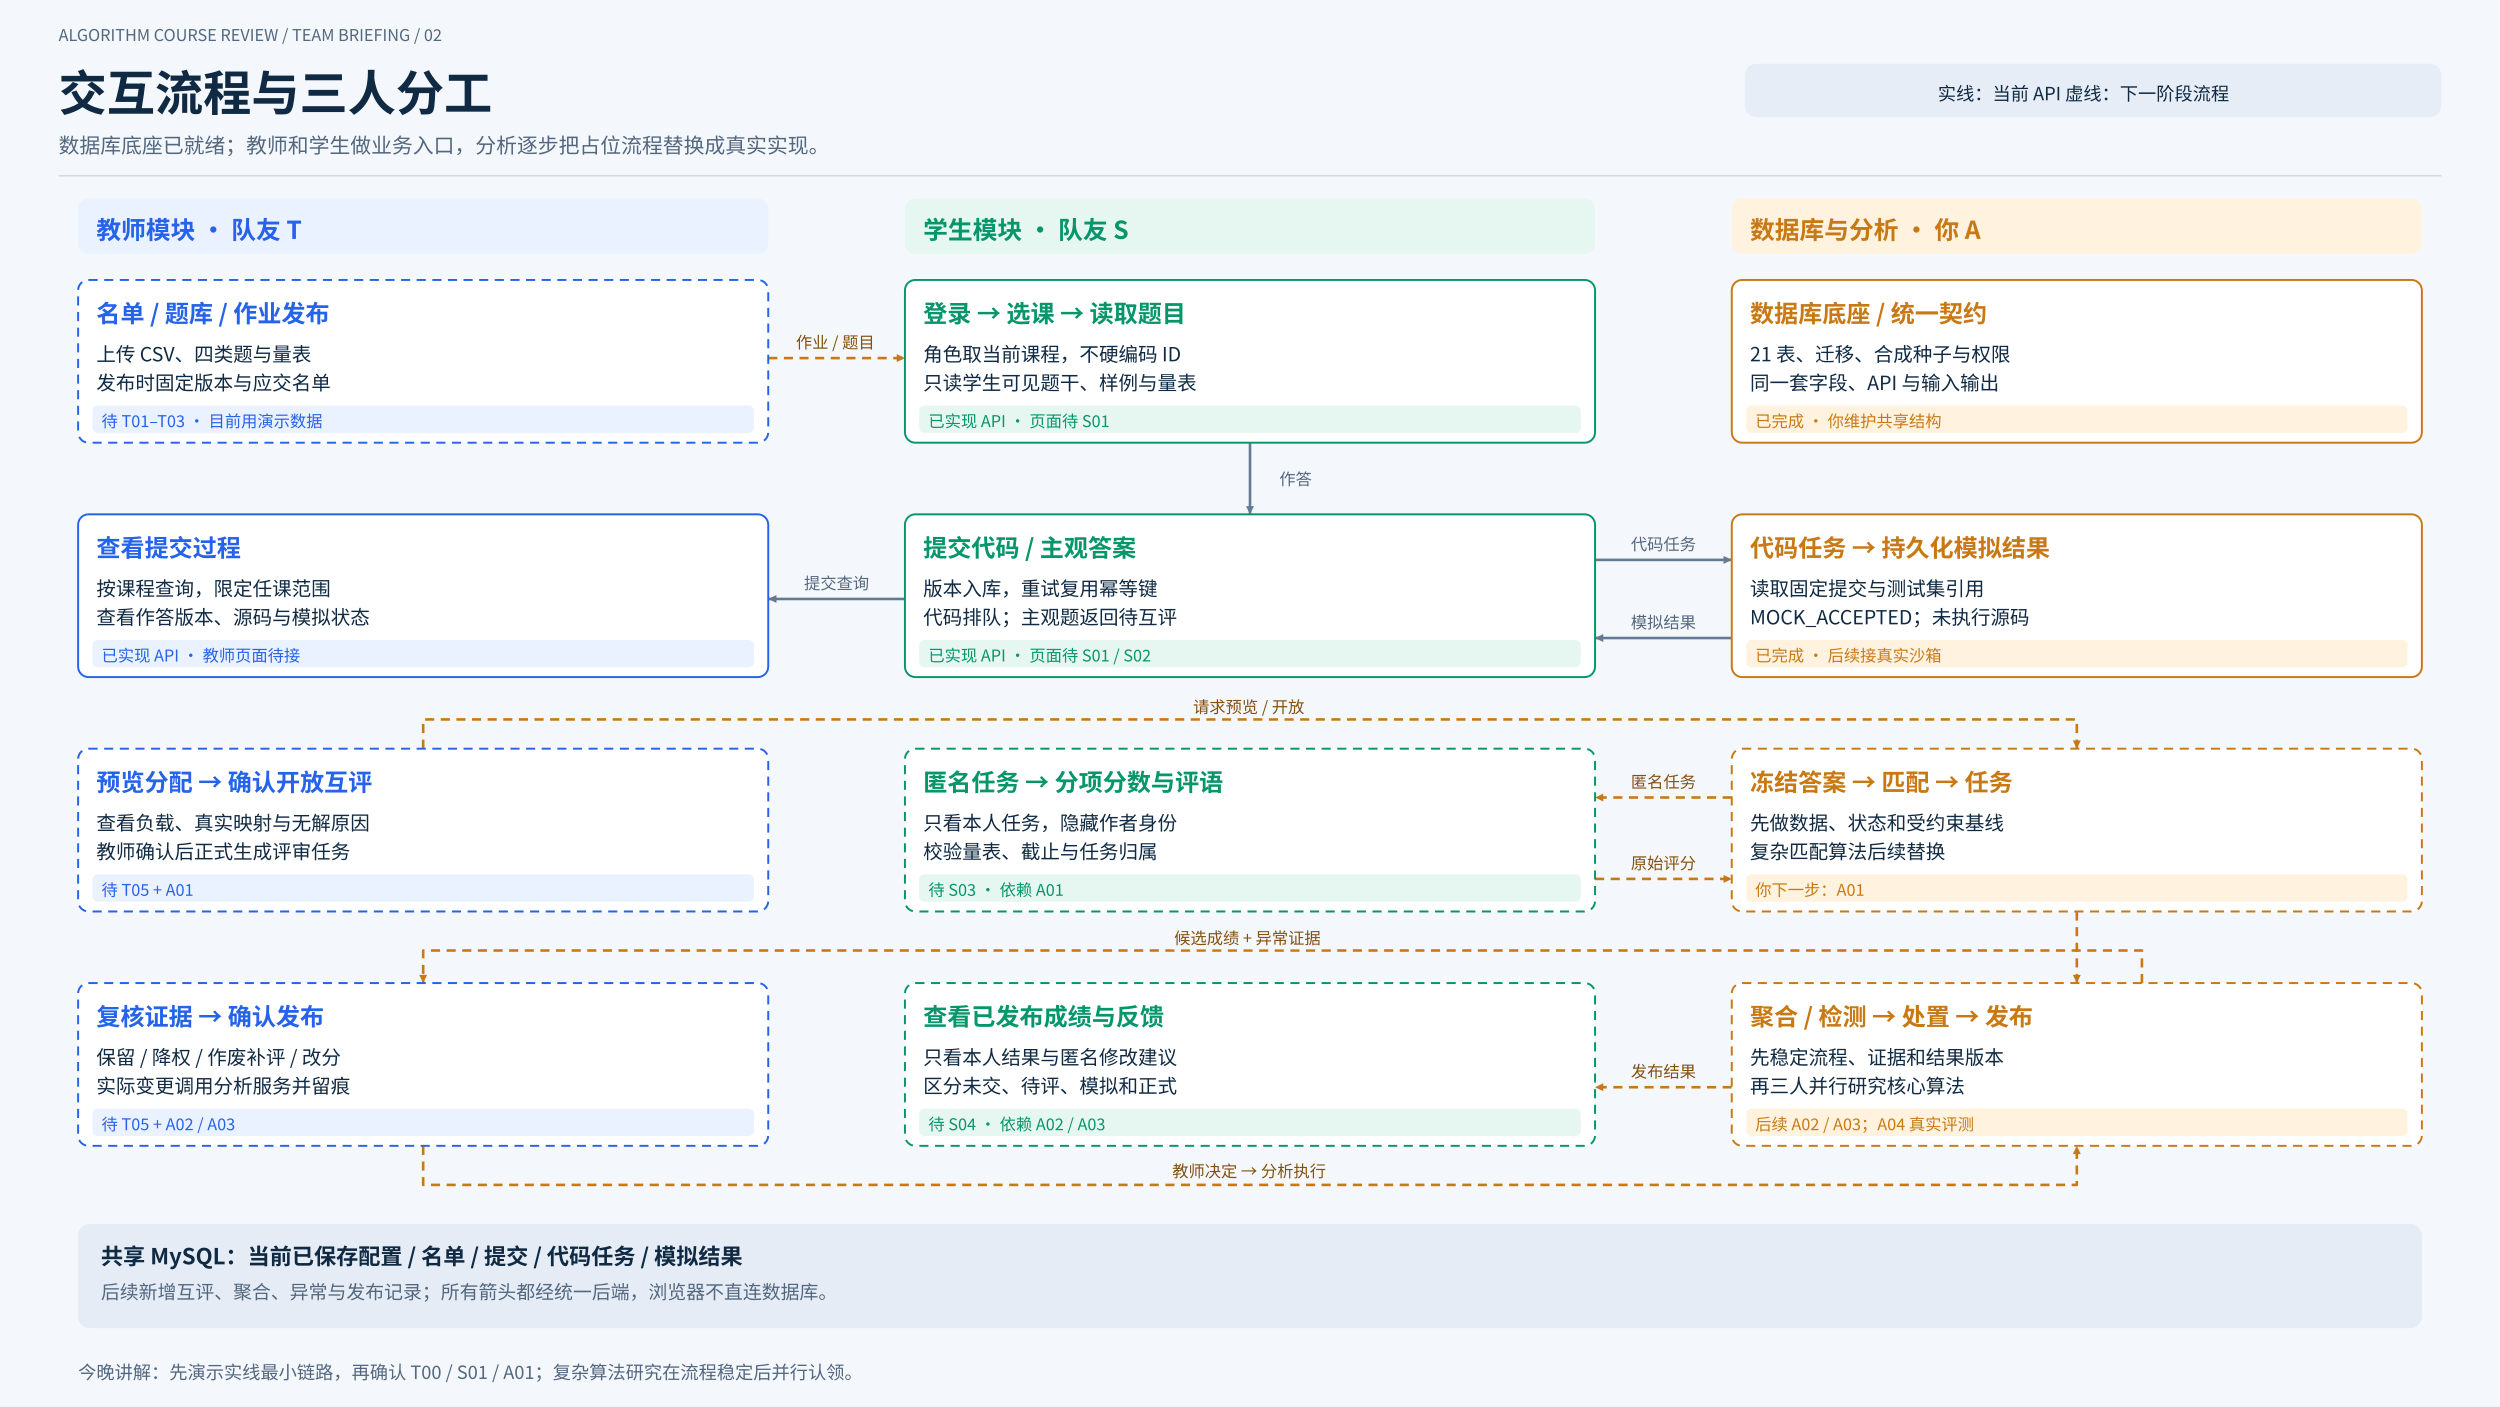
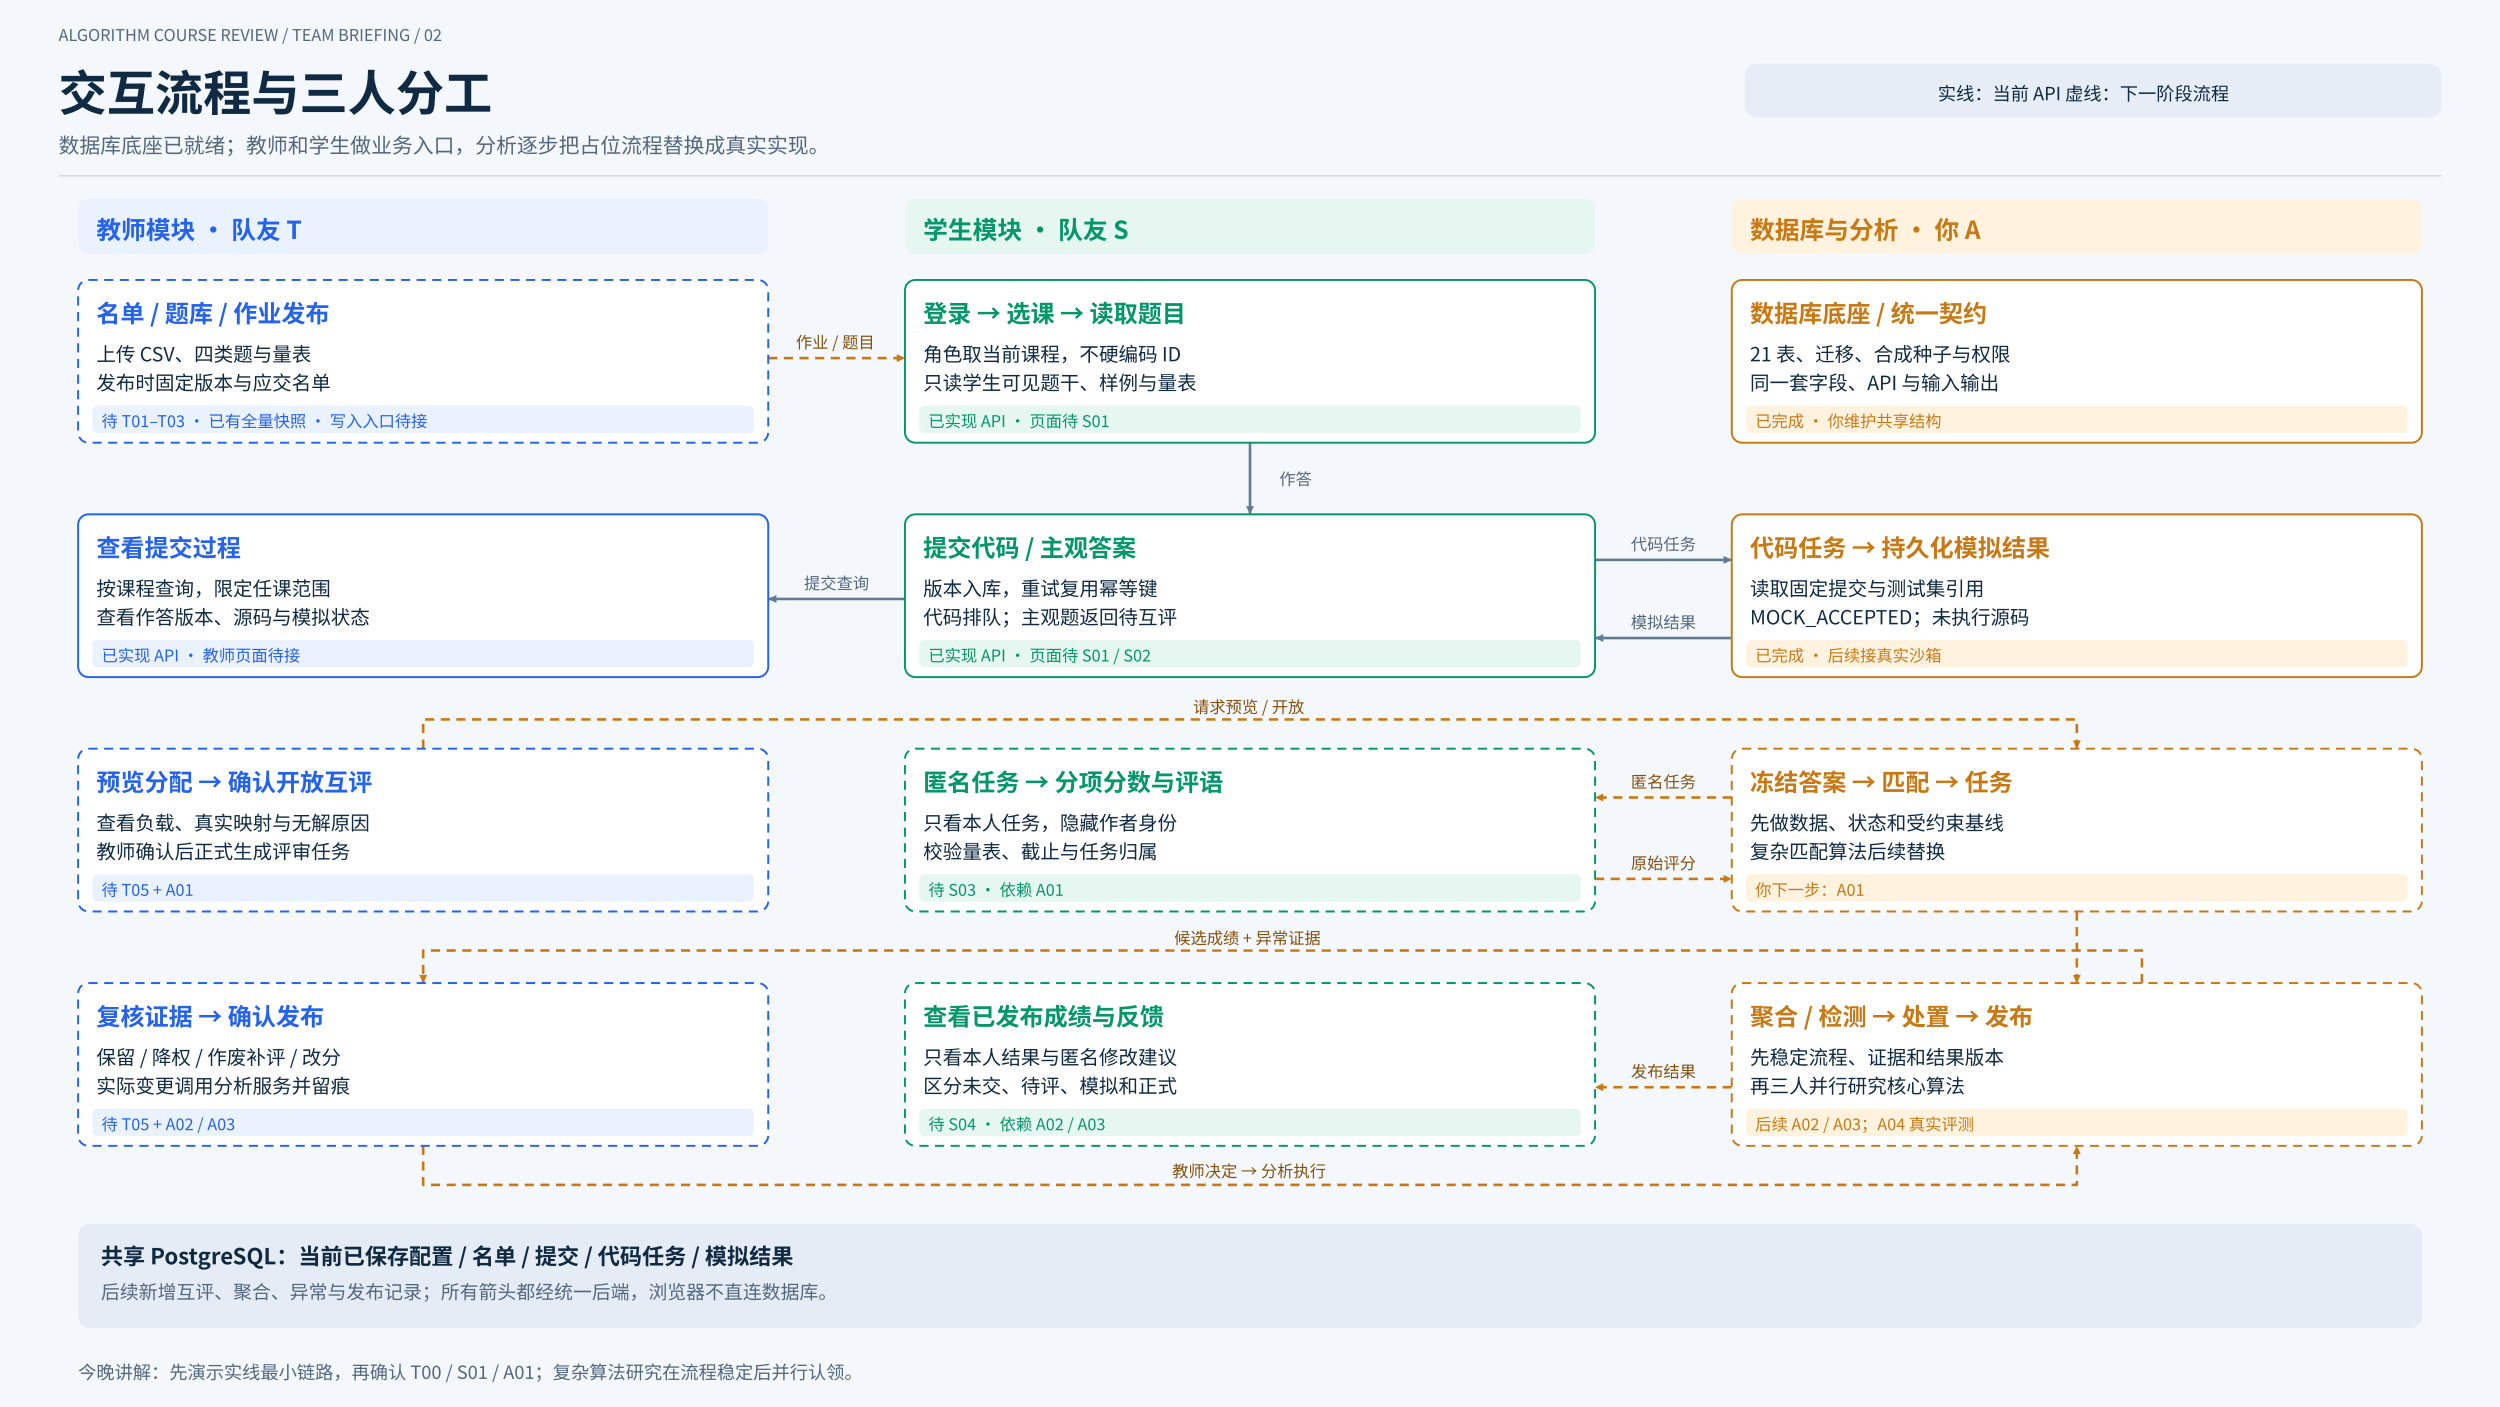
<svg xmlns="http://www.w3.org/2000/svg" width="3840" height="2160" viewBox="0 0 3840 2160">
  <rect width="3840" height="2160" fill="#F4F7FB" />
  <text x="90.0" y="63.0" font-family="Microsoft YaHei, Noto Sans CJK SC, sans-serif" font-size="25" font-weight="400" fill="#53677F">ALGORITHM COURSE REVIEW  /  TEAM BRIEFING  /  02</text>
  <text x="90.0" y="170.0" font-family="Microsoft YaHei, Noto Sans CJK SC, sans-serif" font-size="74" font-weight="700" fill="#102A43">交互流程与三人分工</text>
  <text x="90.0" y="235.0" font-family="Microsoft YaHei, Noto Sans CJK SC, sans-serif" font-size="32" font-weight="400" fill="#53677F">数据库底座已就绪；教师和学生做业务入口，分析逐步把占位流程替换成真实实现。</text>
  <rect x="2680" y="98" width="1070" height="82" rx="18" fill="#E6EDF7" stroke="none" stroke-width="2" />
  <text x="2976.5" y="154.0" font-family="Microsoft YaHei, Noto Sans CJK SC, sans-serif" font-size="28" font-weight="400" fill="#102A43">实线：当前 API    虚线：下一阶段流程</text>
  <polyline points="90,270 3750,270" fill="none" stroke="#CCD7E4" stroke-width="2" stroke-linejoin="round" />
  <rect x="120" y="305" width="1060" height="85" rx="16" fill="#EAF1FF" stroke="none" stroke-width="2" />
  <text x="148.0" y="367.0" font-family="Microsoft YaHei, Noto Sans CJK SC, sans-serif" font-size="38" font-weight="700" fill="#2563EB">教师模块 · 队友 T</text>
  <rect x="1390" y="305" width="1060" height="85" rx="16" fill="#E6F6F0" stroke="none" stroke-width="2" />
  <text x="1418.0" y="367.0" font-family="Microsoft YaHei, Noto Sans CJK SC, sans-serif" font-size="38" font-weight="700" fill="#059669">学生模块 · 队友 S</text>
  <rect x="2660" y="305" width="1060" height="85" rx="16" fill="#FFF2DF" stroke="none" stroke-width="2" />
  <text x="2688.0" y="367.0" font-family="Microsoft YaHei, Noto Sans CJK SC, sans-serif" font-size="38" font-weight="700" fill="#C87914">数据库与分析 · 你 A</text>
  <polyline points="1180,550 1390,550" fill="none" stroke="#C87914" stroke-width="4" stroke-linejoin="round" stroke-dasharray="14 10" />
  <polygon points="1390.0,550.0 1377.4,556.1 1377.4,543.9" fill="#C87914" />
  <rect x="1212.5" y="506" width="145.0" height="37" rx="6" fill="#F4F7FB" stroke="none" stroke-width="2" />
  <text x="1222.5" y="535.0" font-family="Microsoft YaHei, Noto Sans CJK SC, sans-serif" font-size="25" font-weight="400" fill="#84500E">作业 / 题目</text>
  <polyline points="1920,680 1920,790" fill="none" stroke="#637A93" stroke-width="4" stroke-linejoin="round" />
  <polygon points="1920.0,790.0 1913.9,777.4 1926.1,777.4" fill="#637A93" />
  <rect x="1955.0" y="716" width="70.0" height="37" rx="6" fill="#F4F7FB" stroke="none" stroke-width="2" />
  <text x="1965.0" y="745.0" font-family="Microsoft YaHei, Noto Sans CJK SC, sans-serif" font-size="25" font-weight="400" fill="#53677F">作答</text>
  <polyline points="2450,860 2660,860" fill="none" stroke="#637A93" stroke-width="4" stroke-linejoin="round" />
  <polygon points="2660.0,860.0 2647.4,866.1 2647.4,853.9" fill="#637A93" />
  <rect x="2495.0" y="816" width="120.0" height="37" rx="6" fill="#F4F7FB" stroke="none" stroke-width="2" />
  <text x="2505.0" y="845.0" font-family="Microsoft YaHei, Noto Sans CJK SC, sans-serif" font-size="25" font-weight="400" fill="#53677F">代码任务</text>
  <polyline points="2660,980 2450,980" fill="none" stroke="#637A93" stroke-width="4" stroke-linejoin="round" />
  <polygon points="2450.0,980.0 2462.6,973.9 2462.6,986.1" fill="#637A93" />
  <rect x="2495.0" y="936" width="120.0" height="37" rx="6" fill="#F4F7FB" stroke="none" stroke-width="2" />
  <text x="2505.0" y="965.0" font-family="Microsoft YaHei, Noto Sans CJK SC, sans-serif" font-size="25" font-weight="400" fill="#53677F">模拟结果</text>
  <polyline points="1390,920 1180,920" fill="none" stroke="#637A93" stroke-width="4" stroke-linejoin="round" />
  <polygon points="1180.0,920.0 1192.6,913.9 1192.6,926.1" fill="#637A93" />
  <rect x="1225.0" y="876" width="120.0" height="37" rx="6" fill="#F4F7FB" stroke="none" stroke-width="2" />
  <text x="1235.0" y="905.0" font-family="Microsoft YaHei, Noto Sans CJK SC, sans-serif" font-size="25" font-weight="400" fill="#53677F">提交查询</text>
  <polyline points="650,1150 650,1105 3190,1105 3190,1150" fill="none" stroke="#C87914" stroke-width="4" stroke-linejoin="round" stroke-dasharray="14 10" />
  <polygon points="3190.0,1150.0 3183.9,1137.4 3196.1,1137.4" fill="#C87914" />
  <rect x="1822.5" y="1066" width="195.0" height="37" rx="6" fill="#F4F7FB" stroke="none" stroke-width="2" />
  <text x="1832.5" y="1095.0" font-family="Microsoft YaHei, Noto Sans CJK SC, sans-serif" font-size="25" font-weight="400" fill="#84500E">请求预览 / 开放</text>
  <polyline points="2660,1225 2450,1225" fill="none" stroke="#C87914" stroke-width="4" stroke-linejoin="round" stroke-dasharray="14 10" />
  <polygon points="2450.0,1225.0 2462.6,1218.9 2462.6,1231.1" fill="#C87914" />
  <rect x="2495.0" y="1181" width="120.0" height="37" rx="6" fill="#F4F7FB" stroke="none" stroke-width="2" />
  <text x="2505.0" y="1210.0" font-family="Microsoft YaHei, Noto Sans CJK SC, sans-serif" font-size="25" font-weight="400" fill="#84500E">匿名任务</text>
  <polyline points="2450,1350 2660,1350" fill="none" stroke="#C87914" stroke-width="4" stroke-linejoin="round" stroke-dasharray="14 10" />
  <polygon points="2660.0,1350.0 2647.4,1356.1 2647.4,1343.9" fill="#C87914" />
  <rect x="2495.0" y="1306" width="120.0" height="37" rx="6" fill="#F4F7FB" stroke="none" stroke-width="2" />
  <text x="2505.0" y="1335.0" font-family="Microsoft YaHei, Noto Sans CJK SC, sans-serif" font-size="25" font-weight="400" fill="#84500E">原始评分</text>
  <polyline points="3190,1400 3190,1510" fill="none" stroke="#C87914" stroke-width="4" stroke-linejoin="round" stroke-dasharray="14 10" />
  <polygon points="3190.0,1510.0 3183.9,1497.4 3196.1,1497.4" fill="#C87914" />
  <polyline points="3290,1510 3290,1460 650,1460 650,1510" fill="none" stroke="#C87914" stroke-width="4" stroke-linejoin="round" stroke-dasharray="14 10" />
  <polygon points="650.0,1510.0 643.9,1497.4 656.1,1497.4" fill="#C87914" />
  <rect x="1793.5" y="1421" width="253.0" height="37" rx="6" fill="#F4F7FB" stroke="none" stroke-width="2" />
  <text x="1803.5" y="1450.0" font-family="Microsoft YaHei, Noto Sans CJK SC, sans-serif" font-size="25" font-weight="400" fill="#84500E">候选成绩 + 异常证据</text>
  <polyline points="650,1760 650,1820 3190,1820 3190,1760" fill="none" stroke="#C87914" stroke-width="4" stroke-linejoin="round" stroke-dasharray="14 10" />
  <polygon points="3190.0,1760.0 3196.1,1772.6 3183.9,1772.6" fill="#C87914" />
  <rect x="1790.5" y="1779" width="259.0" height="37" rx="6" fill="#F4F7FB" stroke="none" stroke-width="2" />
  <text x="1800.5" y="1808.0" font-family="Microsoft YaHei, Noto Sans CJK SC, sans-serif" font-size="25" font-weight="400" fill="#84500E">教师决定 → 分析执行</text>
  <polyline points="2660,1670 2450,1670" fill="none" stroke="#C87914" stroke-width="4" stroke-linejoin="round" stroke-dasharray="14 10" />
  <polygon points="2450.0,1670.0 2462.6,1663.9 2462.6,1676.1" fill="#C87914" />
  <rect x="2495.0" y="1626" width="120.0" height="37" rx="6" fill="#F4F7FB" stroke="none" stroke-width="2" />
  <text x="2505.0" y="1655.0" font-family="Microsoft YaHei, Noto Sans CJK SC, sans-serif" font-size="25" font-weight="400" fill="#84500E">发布结果</text>
  <rect x="120" y="430" width="1060" height="250" rx="16" fill="#FFFFFF" stroke="#2563EB" stroke-width="3" stroke-dasharray="14 10" />
  <text x="148.0" y="495.0" font-family="Microsoft YaHei, Noto Sans CJK SC, sans-serif" font-size="37" font-weight="700" fill="#2563EB">名单 / 题库 / 作业发布</text>
  <text x="148.0" y="555.0" font-family="Microsoft YaHei, Noto Sans CJK SC, sans-serif" font-size="30" font-weight="400" fill="#102A43">上传 CSV、四类题与量表</text>
  <text x="148.0" y="599.0" font-family="Microsoft YaHei, Noto Sans CJK SC, sans-serif" font-size="30" font-weight="400" fill="#102A43">发布时固定版本与应交名单</text>
  <rect x="142" y="623" width="1016" height="42" rx="8" fill="#EAF1FF" stroke="none" stroke-width="2" />
-   <text x="156.0" y="656.0" font-family="Microsoft YaHei, Noto Sans CJK SC, sans-serif" font-size="25" font-weight="400" fill="#2563EB">待 T01–T03 · 目前用演示数据</text>
+   <text x="156.0" y="656.0" font-family="Microsoft YaHei, Noto Sans CJK SC, sans-serif" font-size="25" font-weight="400" fill="#2563EB">待 T01–T03 · 已有全量快照 · 写入入口待接</text>
  <rect x="120" y="790" width="1060" height="250" rx="16" fill="#FFFFFF" stroke="#2563EB" stroke-width="3" />
  <text x="148.0" y="855.0" font-family="Microsoft YaHei, Noto Sans CJK SC, sans-serif" font-size="37" font-weight="700" fill="#2563EB">查看提交过程</text>
  <text x="148.0" y="915.0" font-family="Microsoft YaHei, Noto Sans CJK SC, sans-serif" font-size="30" font-weight="400" fill="#102A43">按课程查询，限定任课范围</text>
  <text x="148.0" y="959.0" font-family="Microsoft YaHei, Noto Sans CJK SC, sans-serif" font-size="30" font-weight="400" fill="#102A43">查看作答版本、源码与模拟状态</text>
  <rect x="142" y="983" width="1016" height="42" rx="8" fill="#EAF1FF" stroke="none" stroke-width="2" />
  <text x="156.0" y="1016.0" font-family="Microsoft YaHei, Noto Sans CJK SC, sans-serif" font-size="25" font-weight="400" fill="#2563EB">已实现 API · 教师页面待接</text>
  <rect x="120" y="1150" width="1060" height="250" rx="16" fill="#FFFFFF" stroke="#2563EB" stroke-width="3" stroke-dasharray="14 10" />
  <text x="148.0" y="1215.0" font-family="Microsoft YaHei, Noto Sans CJK SC, sans-serif" font-size="37" font-weight="700" fill="#2563EB">预览分配 → 确认开放互评</text>
  <text x="148.0" y="1275.0" font-family="Microsoft YaHei, Noto Sans CJK SC, sans-serif" font-size="30" font-weight="400" fill="#102A43">查看负载、真实映射与无解原因</text>
  <text x="148.0" y="1319.0" font-family="Microsoft YaHei, Noto Sans CJK SC, sans-serif" font-size="30" font-weight="400" fill="#102A43">教师确认后正式生成评审任务</text>
  <rect x="142" y="1343" width="1016" height="42" rx="8" fill="#EAF1FF" stroke="none" stroke-width="2" />
  <text x="156.0" y="1376.0" font-family="Microsoft YaHei, Noto Sans CJK SC, sans-serif" font-size="25" font-weight="400" fill="#2563EB">待 T05 + A01</text>
  <rect x="120" y="1510" width="1060" height="250" rx="16" fill="#FFFFFF" stroke="#2563EB" stroke-width="3" stroke-dasharray="14 10" />
  <text x="148.0" y="1575.0" font-family="Microsoft YaHei, Noto Sans CJK SC, sans-serif" font-size="37" font-weight="700" fill="#2563EB">复核证据 → 确认发布</text>
  <text x="148.0" y="1635.0" font-family="Microsoft YaHei, Noto Sans CJK SC, sans-serif" font-size="30" font-weight="400" fill="#102A43">保留 / 降权 / 作废补评 / 改分</text>
  <text x="148.0" y="1679.0" font-family="Microsoft YaHei, Noto Sans CJK SC, sans-serif" font-size="30" font-weight="400" fill="#102A43">实际变更调用分析服务并留痕</text>
  <rect x="142" y="1703" width="1016" height="42" rx="8" fill="#EAF1FF" stroke="none" stroke-width="2" />
  <text x="156.0" y="1736.0" font-family="Microsoft YaHei, Noto Sans CJK SC, sans-serif" font-size="25" font-weight="400" fill="#2563EB">待 T05 + A02 / A03</text>
  <rect x="1390" y="430" width="1060" height="250" rx="16" fill="#FFFFFF" stroke="#059669" stroke-width="3" />
  <text x="1418.0" y="495.0" font-family="Microsoft YaHei, Noto Sans CJK SC, sans-serif" font-size="37" font-weight="700" fill="#059669">登录 → 选课 → 读取题目</text>
  <text x="1418.0" y="555.0" font-family="Microsoft YaHei, Noto Sans CJK SC, sans-serif" font-size="30" font-weight="400" fill="#102A43">角色取当前课程，不硬编码 ID</text>
  <text x="1418.0" y="599.0" font-family="Microsoft YaHei, Noto Sans CJK SC, sans-serif" font-size="30" font-weight="400" fill="#102A43">只读学生可见题干、样例与量表</text>
  <rect x="1412" y="623" width="1016" height="42" rx="8" fill="#E6F6F0" stroke="none" stroke-width="2" />
  <text x="1426.0" y="656.0" font-family="Microsoft YaHei, Noto Sans CJK SC, sans-serif" font-size="25" font-weight="400" fill="#059669">已实现 API · 页面待 S01</text>
  <rect x="1390" y="790" width="1060" height="250" rx="16" fill="#FFFFFF" stroke="#059669" stroke-width="3" />
  <text x="1418.0" y="855.0" font-family="Microsoft YaHei, Noto Sans CJK SC, sans-serif" font-size="37" font-weight="700" fill="#059669">提交代码 / 主观答案</text>
  <text x="1418.0" y="915.0" font-family="Microsoft YaHei, Noto Sans CJK SC, sans-serif" font-size="30" font-weight="400" fill="#102A43">版本入库，重试复用幂等键</text>
  <text x="1418.0" y="959.0" font-family="Microsoft YaHei, Noto Sans CJK SC, sans-serif" font-size="30" font-weight="400" fill="#102A43">代码排队；主观题返回待互评</text>
  <rect x="1412" y="983" width="1016" height="42" rx="8" fill="#E6F6F0" stroke="none" stroke-width="2" />
  <text x="1426.0" y="1016.0" font-family="Microsoft YaHei, Noto Sans CJK SC, sans-serif" font-size="25" font-weight="400" fill="#059669">已实现 API · 页面待 S01 / S02</text>
  <rect x="1390" y="1150" width="1060" height="250" rx="16" fill="#FFFFFF" stroke="#059669" stroke-width="3" stroke-dasharray="14 10" />
  <text x="1418.0" y="1215.0" font-family="Microsoft YaHei, Noto Sans CJK SC, sans-serif" font-size="37" font-weight="700" fill="#059669">匿名任务 → 分项分数与评语</text>
  <text x="1418.0" y="1275.0" font-family="Microsoft YaHei, Noto Sans CJK SC, sans-serif" font-size="30" font-weight="400" fill="#102A43">只看本人任务，隐藏作者身份</text>
  <text x="1418.0" y="1319.0" font-family="Microsoft YaHei, Noto Sans CJK SC, sans-serif" font-size="30" font-weight="400" fill="#102A43">校验量表、截止与任务归属</text>
  <rect x="1412" y="1343" width="1016" height="42" rx="8" fill="#E6F6F0" stroke="none" stroke-width="2" />
  <text x="1426.0" y="1376.0" font-family="Microsoft YaHei, Noto Sans CJK SC, sans-serif" font-size="25" font-weight="400" fill="#059669">待 S03 · 依赖 A01</text>
  <rect x="1390" y="1510" width="1060" height="250" rx="16" fill="#FFFFFF" stroke="#059669" stroke-width="3" stroke-dasharray="14 10" />
  <text x="1418.0" y="1575.0" font-family="Microsoft YaHei, Noto Sans CJK SC, sans-serif" font-size="37" font-weight="700" fill="#059669">查看已发布成绩与反馈</text>
  <text x="1418.0" y="1635.0" font-family="Microsoft YaHei, Noto Sans CJK SC, sans-serif" font-size="30" font-weight="400" fill="#102A43">只看本人结果与匿名修改建议</text>
  <text x="1418.0" y="1679.0" font-family="Microsoft YaHei, Noto Sans CJK SC, sans-serif" font-size="30" font-weight="400" fill="#102A43">区分未交、待评、模拟和正式</text>
  <rect x="1412" y="1703" width="1016" height="42" rx="8" fill="#E6F6F0" stroke="none" stroke-width="2" />
  <text x="1426.0" y="1736.0" font-family="Microsoft YaHei, Noto Sans CJK SC, sans-serif" font-size="25" font-weight="400" fill="#059669">待 S04 · 依赖 A02 / A03</text>
  <rect x="2660" y="430" width="1060" height="250" rx="16" fill="#FFFFFF" stroke="#C87914" stroke-width="3" />
  <text x="2688.0" y="495.0" font-family="Microsoft YaHei, Noto Sans CJK SC, sans-serif" font-size="37" font-weight="700" fill="#C87914">数据库底座 / 统一契约</text>
  <text x="2688.0" y="555.0" font-family="Microsoft YaHei, Noto Sans CJK SC, sans-serif" font-size="30" font-weight="400" fill="#102A43">21 表、迁移、合成种子与权限</text>
  <text x="2688.0" y="599.0" font-family="Microsoft YaHei, Noto Sans CJK SC, sans-serif" font-size="30" font-weight="400" fill="#102A43">同一套字段、API 与输入输出</text>
  <rect x="2682" y="623" width="1016" height="42" rx="8" fill="#FFF2DF" stroke="none" stroke-width="2" />
  <text x="2696.0" y="656.0" font-family="Microsoft YaHei, Noto Sans CJK SC, sans-serif" font-size="25" font-weight="400" fill="#C87914">已完成 · 你维护共享结构</text>
  <rect x="2660" y="790" width="1060" height="250" rx="16" fill="#FFFFFF" stroke="#C87914" stroke-width="3" />
  <text x="2688.0" y="855.0" font-family="Microsoft YaHei, Noto Sans CJK SC, sans-serif" font-size="37" font-weight="700" fill="#C87914">代码任务 → 持久化模拟结果</text>
  <text x="2688.0" y="915.0" font-family="Microsoft YaHei, Noto Sans CJK SC, sans-serif" font-size="30" font-weight="400" fill="#102A43">读取固定提交与测试集引用</text>
  <text x="2688.0" y="959.0" font-family="Microsoft YaHei, Noto Sans CJK SC, sans-serif" font-size="30" font-weight="400" fill="#102A43">MOCK_ACCEPTED；未执行源码</text>
  <rect x="2682" y="983" width="1016" height="42" rx="8" fill="#FFF2DF" stroke="none" stroke-width="2" />
  <text x="2696.0" y="1016.0" font-family="Microsoft YaHei, Noto Sans CJK SC, sans-serif" font-size="25" font-weight="400" fill="#C87914">已完成 · 后续接真实沙箱</text>
  <rect x="2660" y="1150" width="1060" height="250" rx="16" fill="#FFFFFF" stroke="#C87914" stroke-width="3" stroke-dasharray="14 10" />
  <text x="2688.0" y="1215.0" font-family="Microsoft YaHei, Noto Sans CJK SC, sans-serif" font-size="37" font-weight="700" fill="#C87914">冻结答案 → 匹配 → 任务</text>
  <text x="2688.0" y="1275.0" font-family="Microsoft YaHei, Noto Sans CJK SC, sans-serif" font-size="30" font-weight="400" fill="#102A43">先做数据、状态和受约束基线</text>
  <text x="2688.0" y="1319.0" font-family="Microsoft YaHei, Noto Sans CJK SC, sans-serif" font-size="30" font-weight="400" fill="#102A43">复杂匹配算法后续替换</text>
  <rect x="2682" y="1343" width="1016" height="42" rx="8" fill="#FFF2DF" stroke="none" stroke-width="2" />
  <text x="2696.0" y="1376.0" font-family="Microsoft YaHei, Noto Sans CJK SC, sans-serif" font-size="25" font-weight="400" fill="#C87914">你下一步：A01</text>
  <rect x="2660" y="1510" width="1060" height="250" rx="16" fill="#FFFFFF" stroke="#C87914" stroke-width="3" stroke-dasharray="14 10" />
  <text x="2688.0" y="1575.0" font-family="Microsoft YaHei, Noto Sans CJK SC, sans-serif" font-size="37" font-weight="700" fill="#C87914">聚合 / 检测 → 处置 → 发布</text>
  <text x="2688.0" y="1635.0" font-family="Microsoft YaHei, Noto Sans CJK SC, sans-serif" font-size="30" font-weight="400" fill="#102A43">先稳定流程、证据和结果版本</text>
  <text x="2688.0" y="1679.0" font-family="Microsoft YaHei, Noto Sans CJK SC, sans-serif" font-size="30" font-weight="400" fill="#102A43">再三人并行研究核心算法</text>
  <rect x="2682" y="1703" width="1016" height="42" rx="8" fill="#FFF2DF" stroke="none" stroke-width="2" />
  <text x="2696.0" y="1736.0" font-family="Microsoft YaHei, Noto Sans CJK SC, sans-serif" font-size="25" font-weight="400" fill="#C87914">后续 A02 / A03；A04 真实评测</text>
  <rect x="120" y="1880" width="3600" height="160" rx="18" fill="#E5ECF5" stroke="none" stroke-width="2" />
-   <text x="155.0" y="1942.0" font-family="Microsoft YaHei, Noto Sans CJK SC, sans-serif" font-size="34" font-weight="700" fill="#102A43">共享 MySQL：当前已保存配置 / 名单 / 提交 / 代码任务 / 模拟结果</text>
+   <text x="155.0" y="1942.0" font-family="Microsoft YaHei, Noto Sans CJK SC, sans-serif" font-size="34" font-weight="700" fill="#102A43">共享 PostgreSQL：当前已保存配置 / 名单 / 提交 / 代码任务 / 模拟结果</text>
  <text x="155.0" y="1995.0" font-family="Microsoft YaHei, Noto Sans CJK SC, sans-serif" font-size="29" font-weight="400" fill="#53677F">后续新增互评、聚合、异常与发布记录；所有箭头都经统一后端，浏览器不直连数据库。</text>
  <text x="120.0" y="2118.0" font-family="Microsoft YaHei, Noto Sans CJK SC, sans-serif" font-size="28" font-weight="400" fill="#53677F">今晚讲解：先演示实线最小链路，再确认 T00 / S01 / A01；复杂算法研究在流程稳定后并行认领。</text>
</svg>
